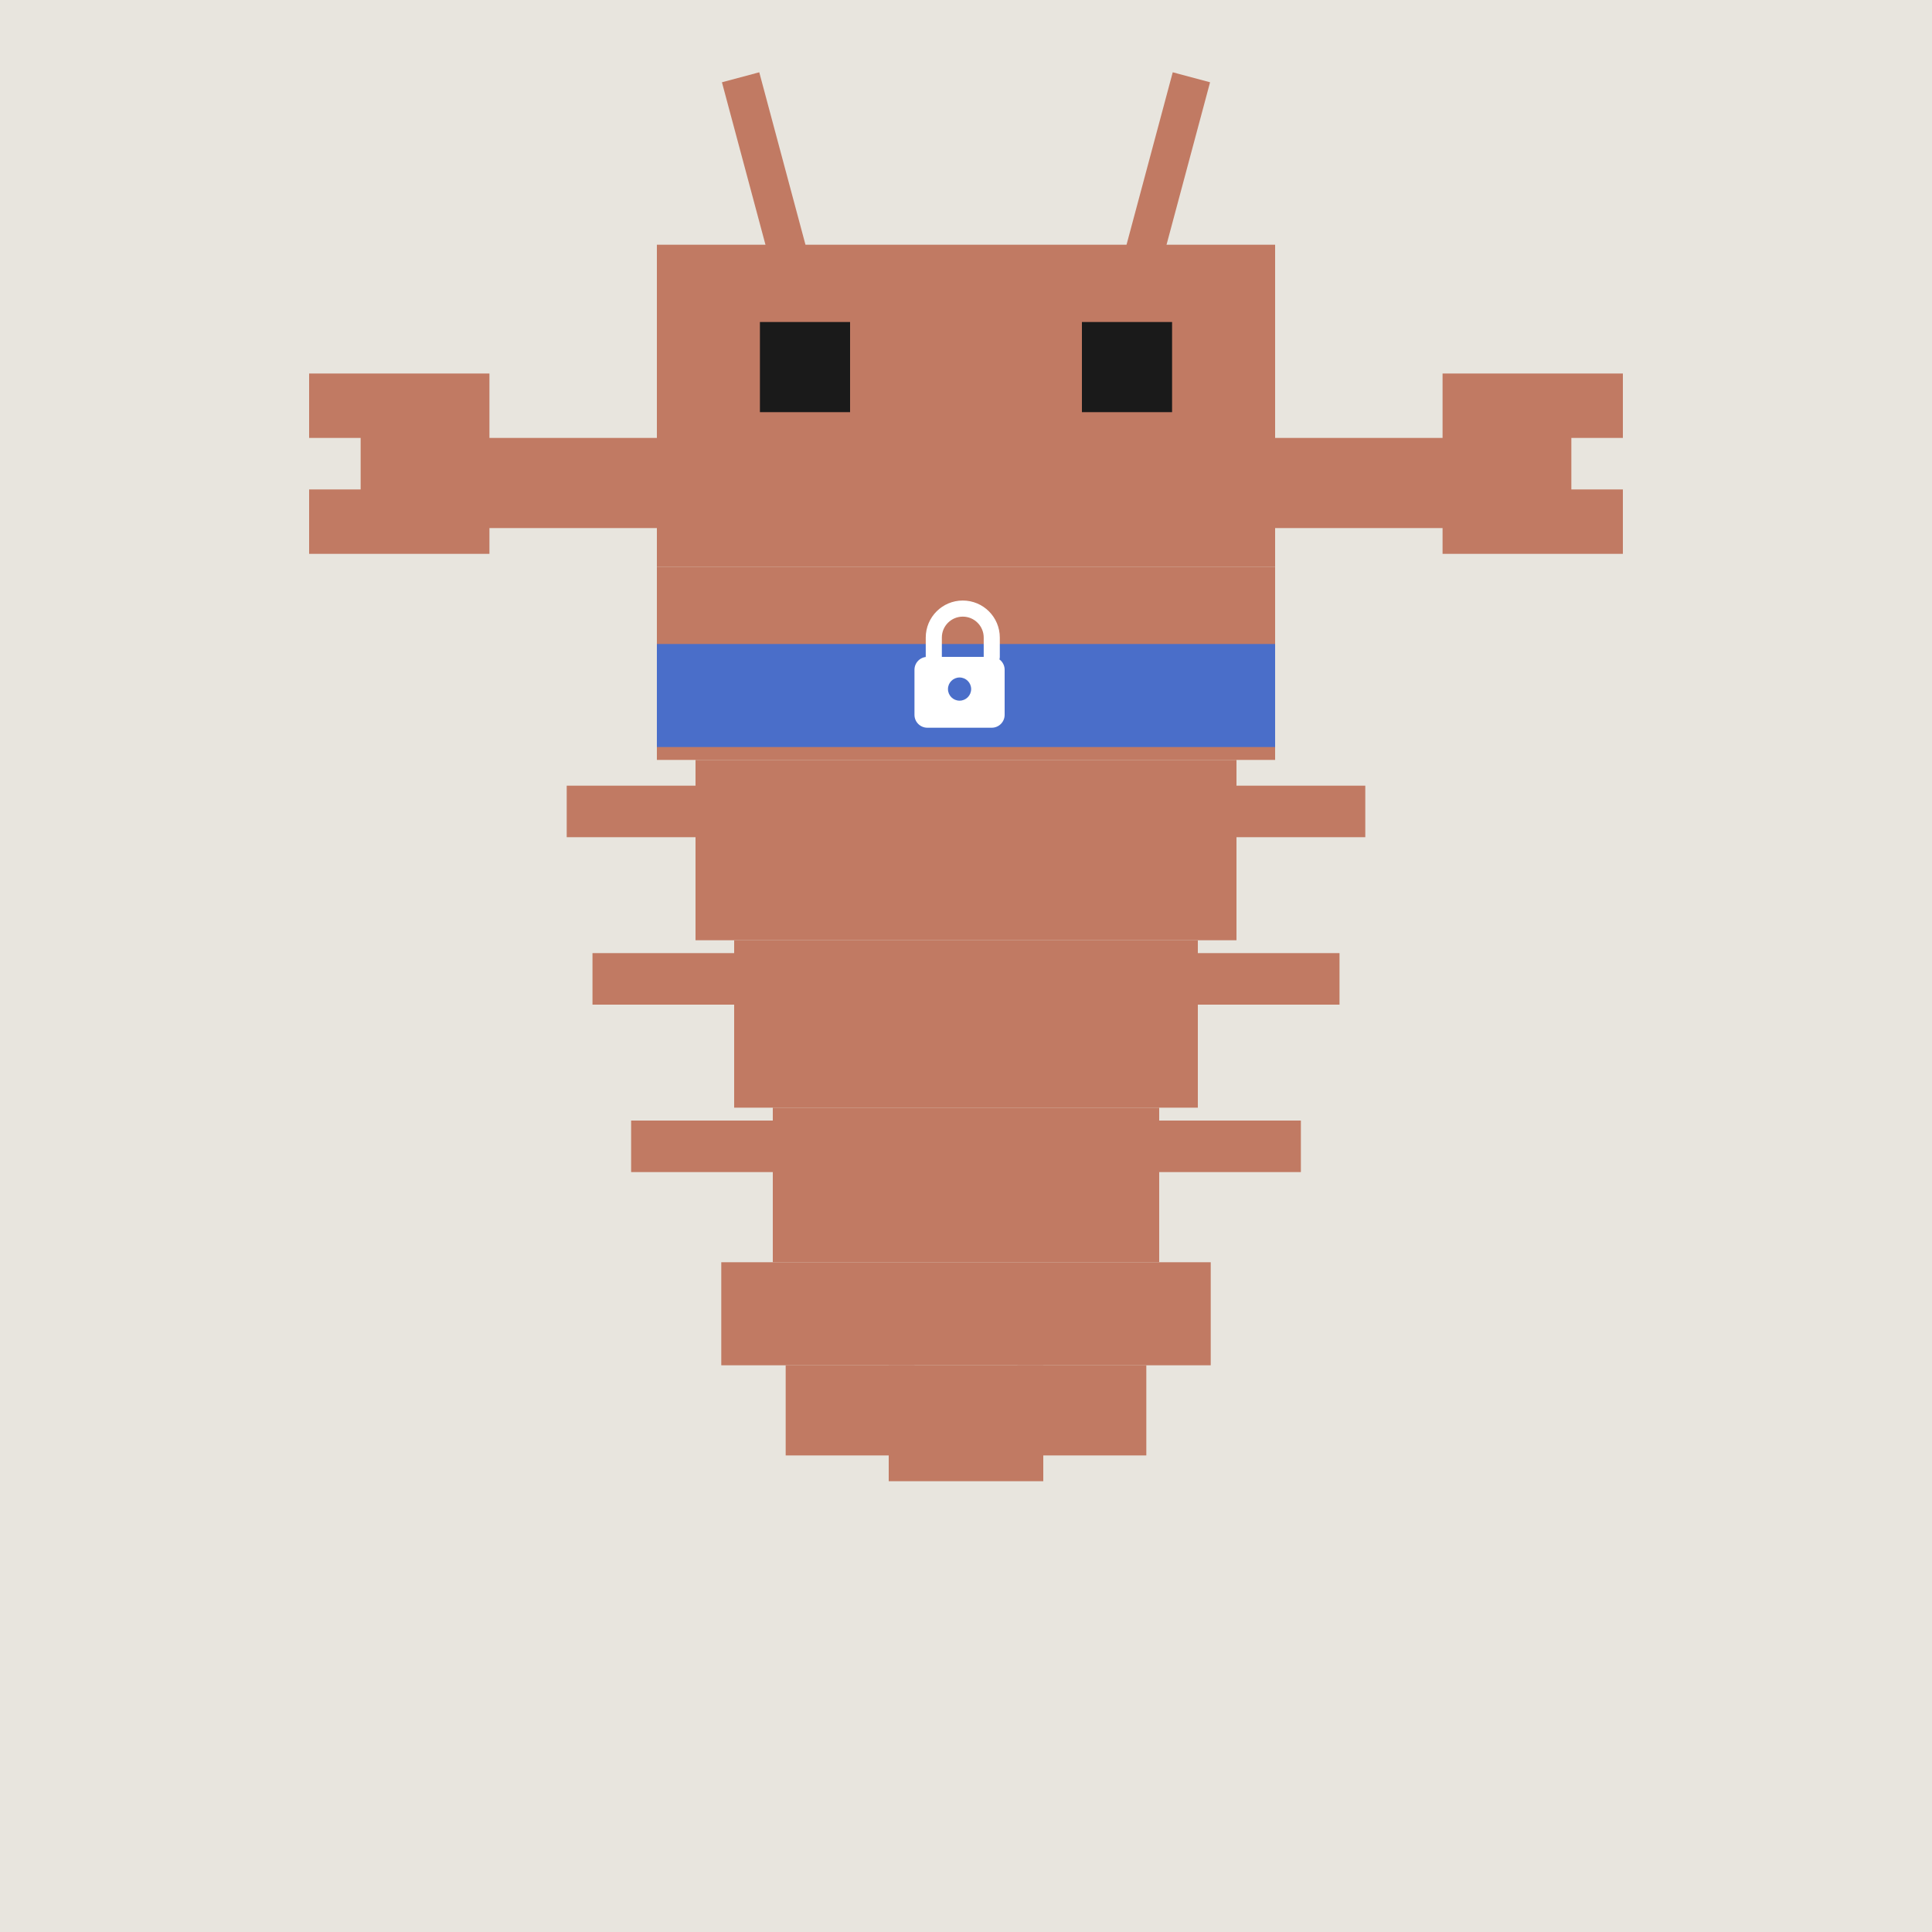
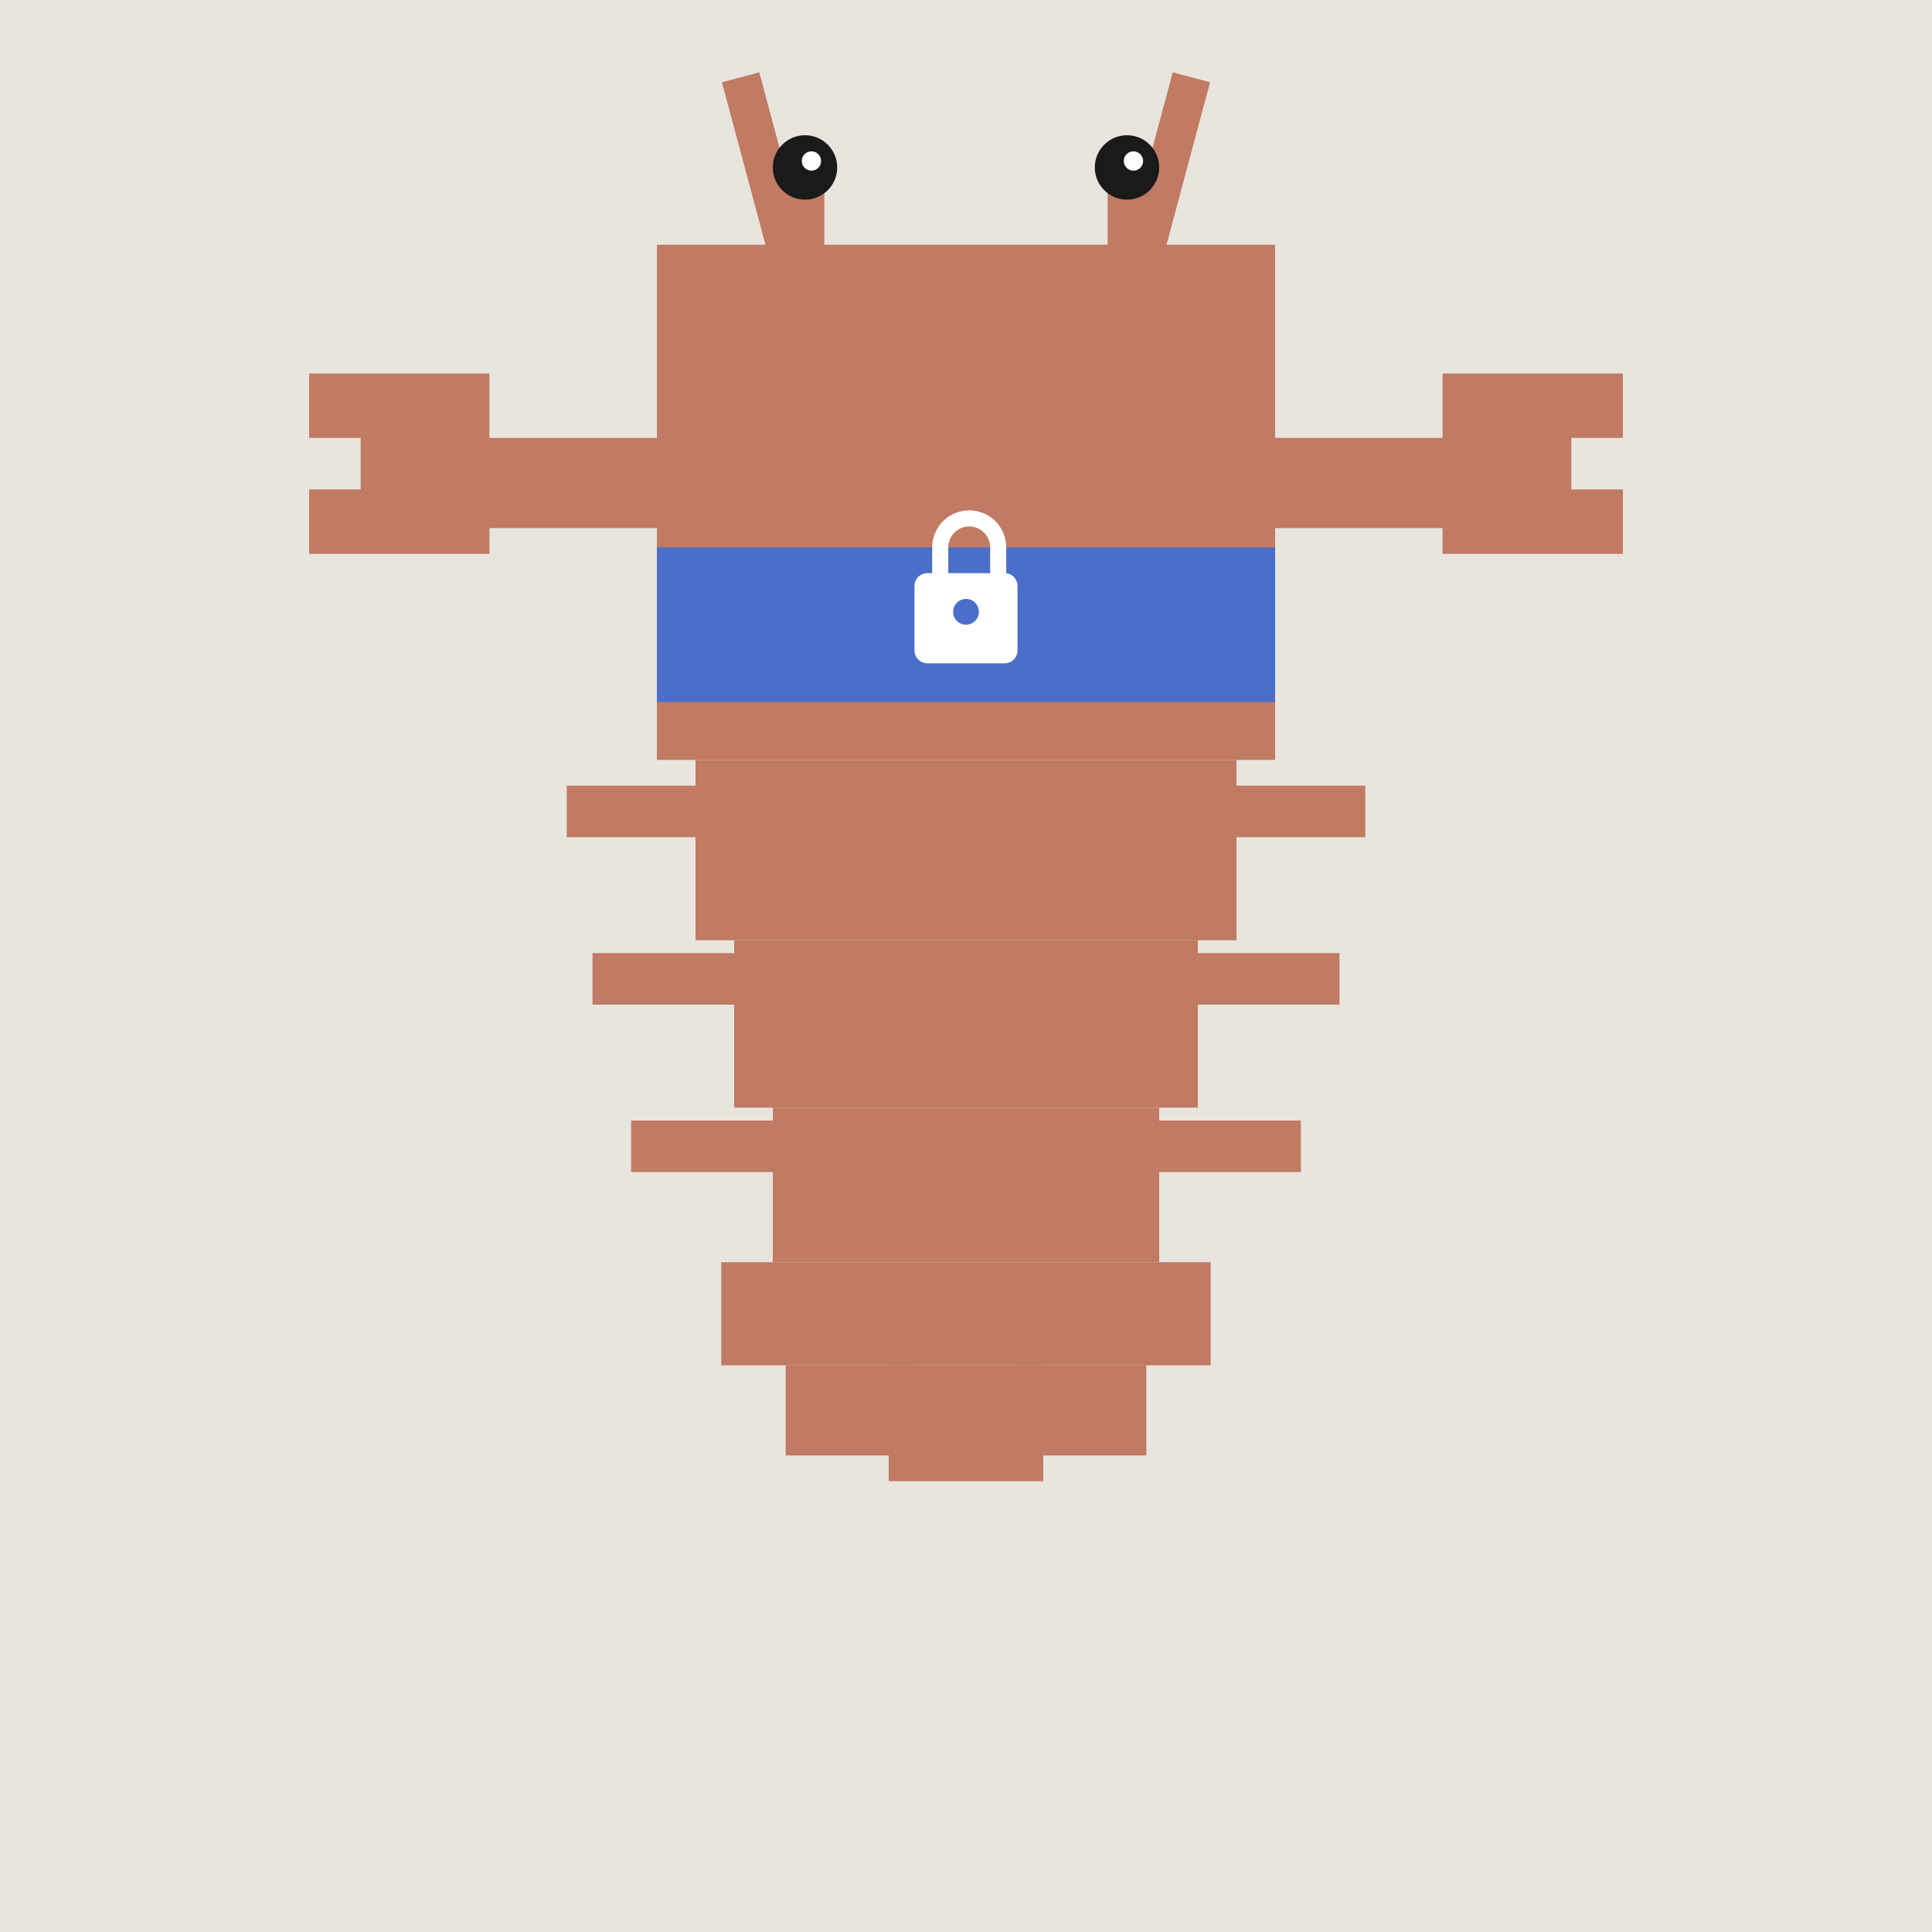
<svg xmlns="http://www.w3.org/2000/svg" viewBox="0 0 300 300" width="300" height="300">
  <rect width="300" height="300" fill="#e8e5de" />
  <g transform="translate(30, 0)">
    <rect x="82" y="12" width="6" height="30" fill="#c17a63" transform="rotate(-15, 85, 12)" />
    <rect x="152" y="12" width="6" height="30" fill="#c17a63" transform="rotate(15, 155, 12)" />
    <rect x="72" y="38" width="96" height="50" fill="#c17a63" />
-     <rect x="88" y="50" width="14" height="14" fill="#1a1a1a" />
-     <rect x="138" y="50" width="14" height="14" fill="#1a1a1a" />
+     <rect x="92" y="28" width="6" height="16" fill="#c17a63" />
+     <rect x="142" y="28" width="6" height="16" fill="#c17a63" />
+     <circle cx="95" cy="26" r="5" fill="#1a1a1a" />
+     <circle cx="145" cy="26" r="5" fill="#1a1a1a" />
+     <circle cx="96" cy="25" r="1.5" fill="#ffffff" />
+     <circle cx="146" cy="25" r="1.5" fill="#ffffff" />
    <rect x="42" y="68" width="30" height="14" fill="#c17a63" />
    <rect x="18" y="58" width="28" height="14" fill="#c17a63" />
    <rect x="18" y="72" width="28" height="14" fill="#c17a63" />
    <rect x="18" y="68" width="8" height="8" fill="#e8e5de" />
    <rect x="168" y="68" width="30" height="14" fill="#c17a63" />
    <rect x="194" y="58" width="28" height="14" fill="#c17a63" />
    <rect x="194" y="72" width="28" height="14" fill="#c17a63" />
    <rect x="214" y="68" width="8" height="8" fill="#e8e5de" />
    <rect x="72" y="88" width="96" height="30" fill="#c17a63" />
-     <rect x="72" y="100" width="96" height="16" fill="#4a6ec9" />
-     <rect x="112" y="102" width="14" height="11" rx="2" fill="white" />
-     <path d="M115,102 V99 a4.5,4.5 0 0 1 9,0 V102" fill="none" stroke="white" stroke-width="2.5" stroke-linecap="round" />
-     <circle cx="119" cy="107" r="1.8" fill="#4a6ec9" />
    <rect x="78" y="118" width="84" height="28" fill="#c17a63" />
    <rect x="84" y="146" width="72" height="26" fill="#c17a63" />
+     <rect x="72" y="85" width="96" height="24" fill="#4a6ec9" />
+     <rect x="112" y="89" width="16" height="14" rx="2" fill="white" />
+     <path d="M116,89 V85 a4.5,4.5 0 0 1 9,0 V89" fill="none" stroke="white" stroke-width="2.5" stroke-linecap="round" />
+     <circle cx="120" cy="95" r="2" fill="#4a6ec9" />
    <rect x="90" y="172" width="60" height="24" fill="#c17a63" />
    <rect x="82" y="196" width="76" height="16" fill="#c17a63" />
    <rect x="92" y="212" width="20" height="14" fill="#c17a63" />
    <rect x="128" y="212" width="20" height="14" fill="#c17a63" />
    <rect x="108" y="212" width="24" height="18" fill="#c17a63" />
    <rect x="58" y="122" width="20" height="8" fill="#c17a63" />
    <rect x="62" y="148" width="22" height="8" fill="#c17a63" />
    <rect x="68" y="174" width="22" height="8" fill="#c17a63" />
    <rect x="162" y="122" width="20" height="8" fill="#c17a63" />
    <rect x="156" y="148" width="22" height="8" fill="#c17a63" />
    <rect x="150" y="174" width="22" height="8" fill="#c17a63" />
  </g>
</svg>
